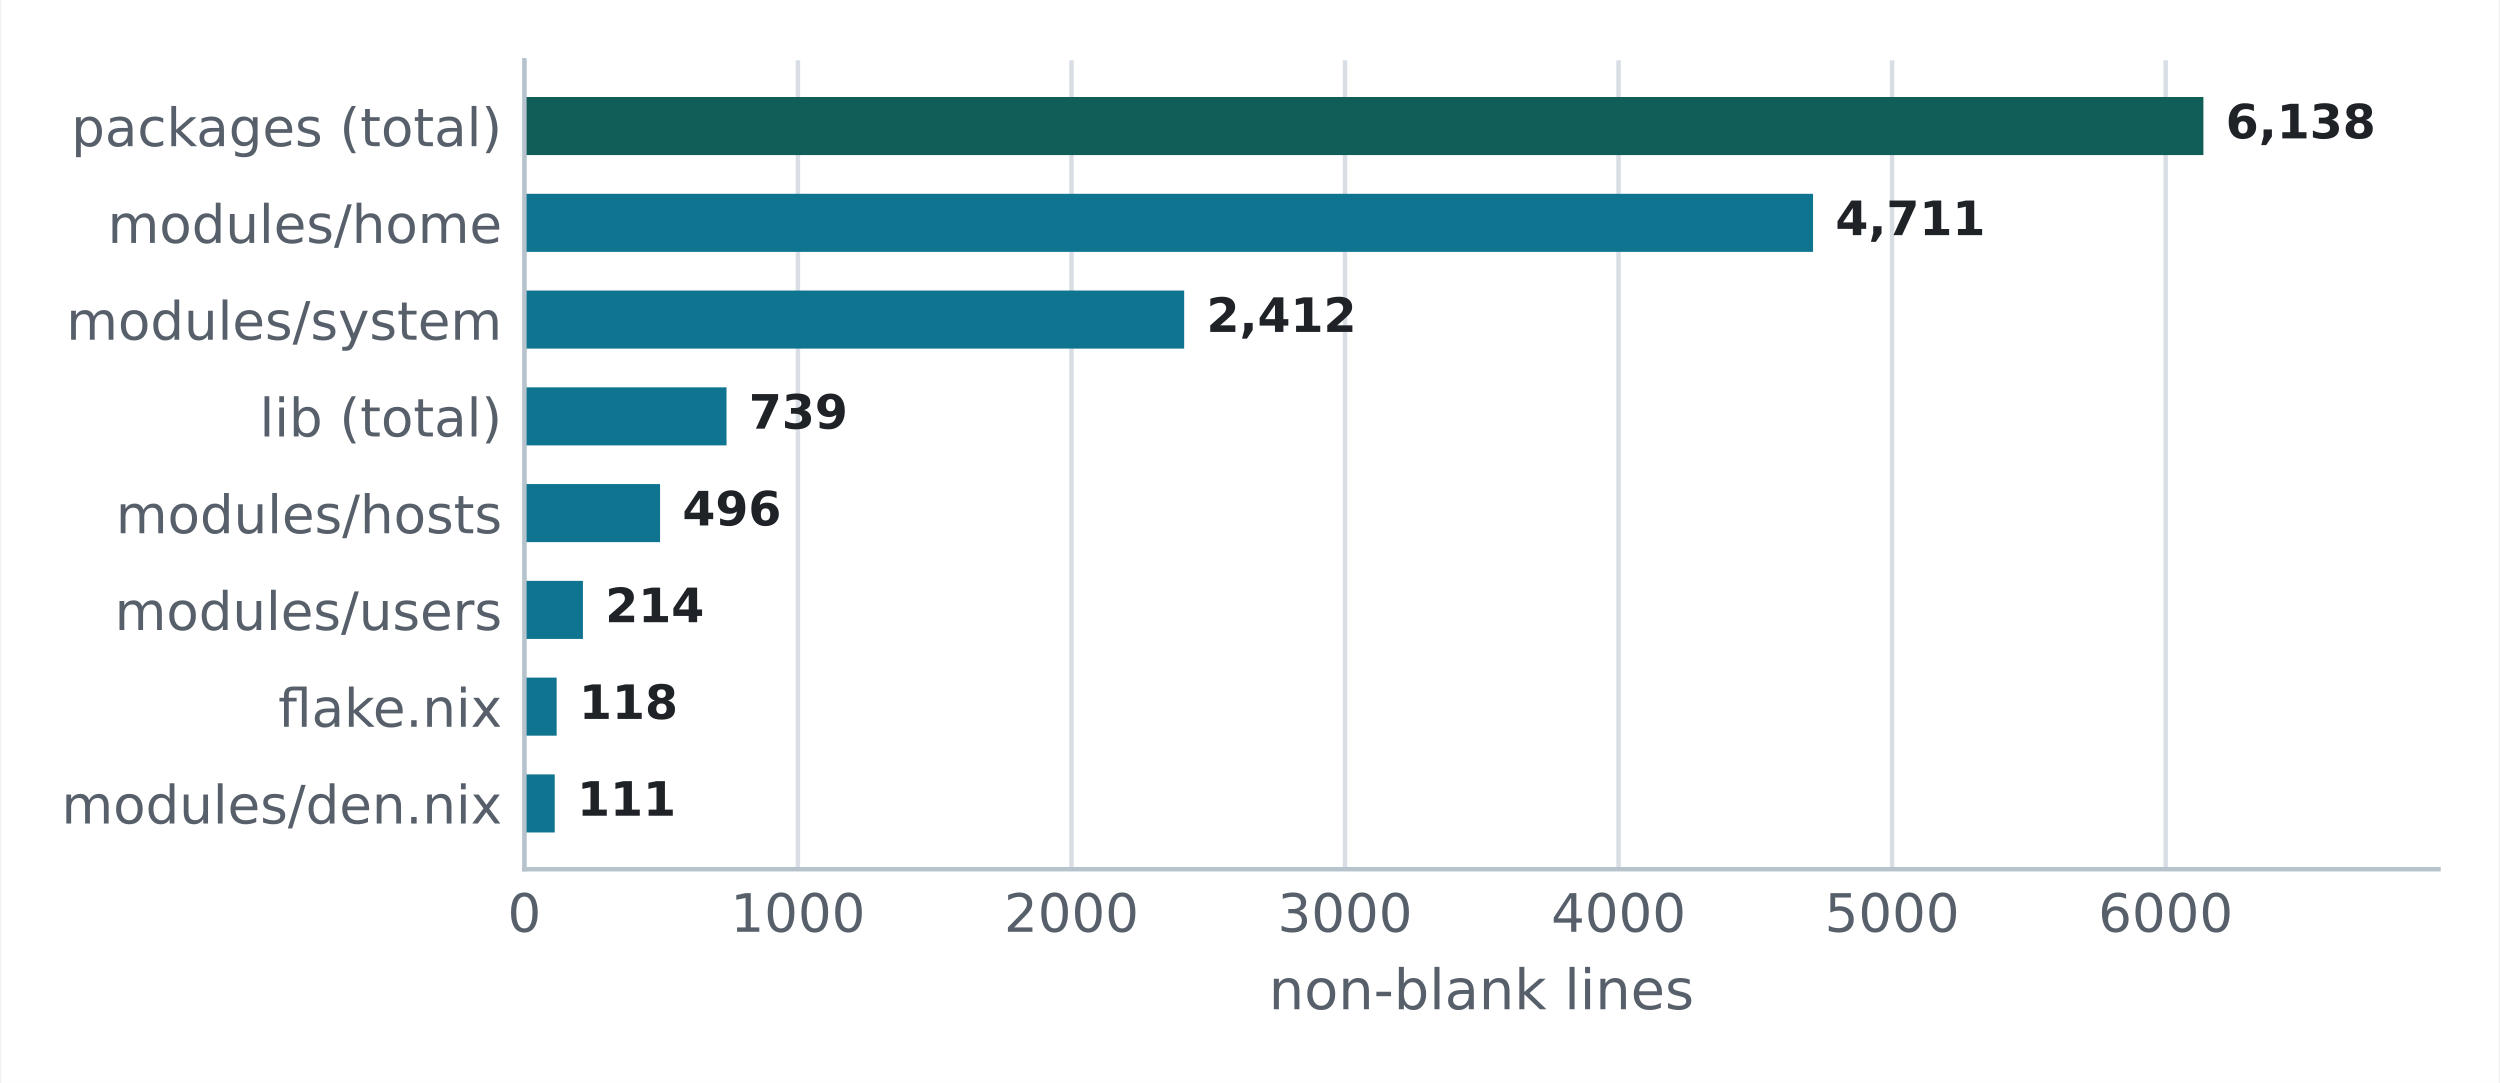
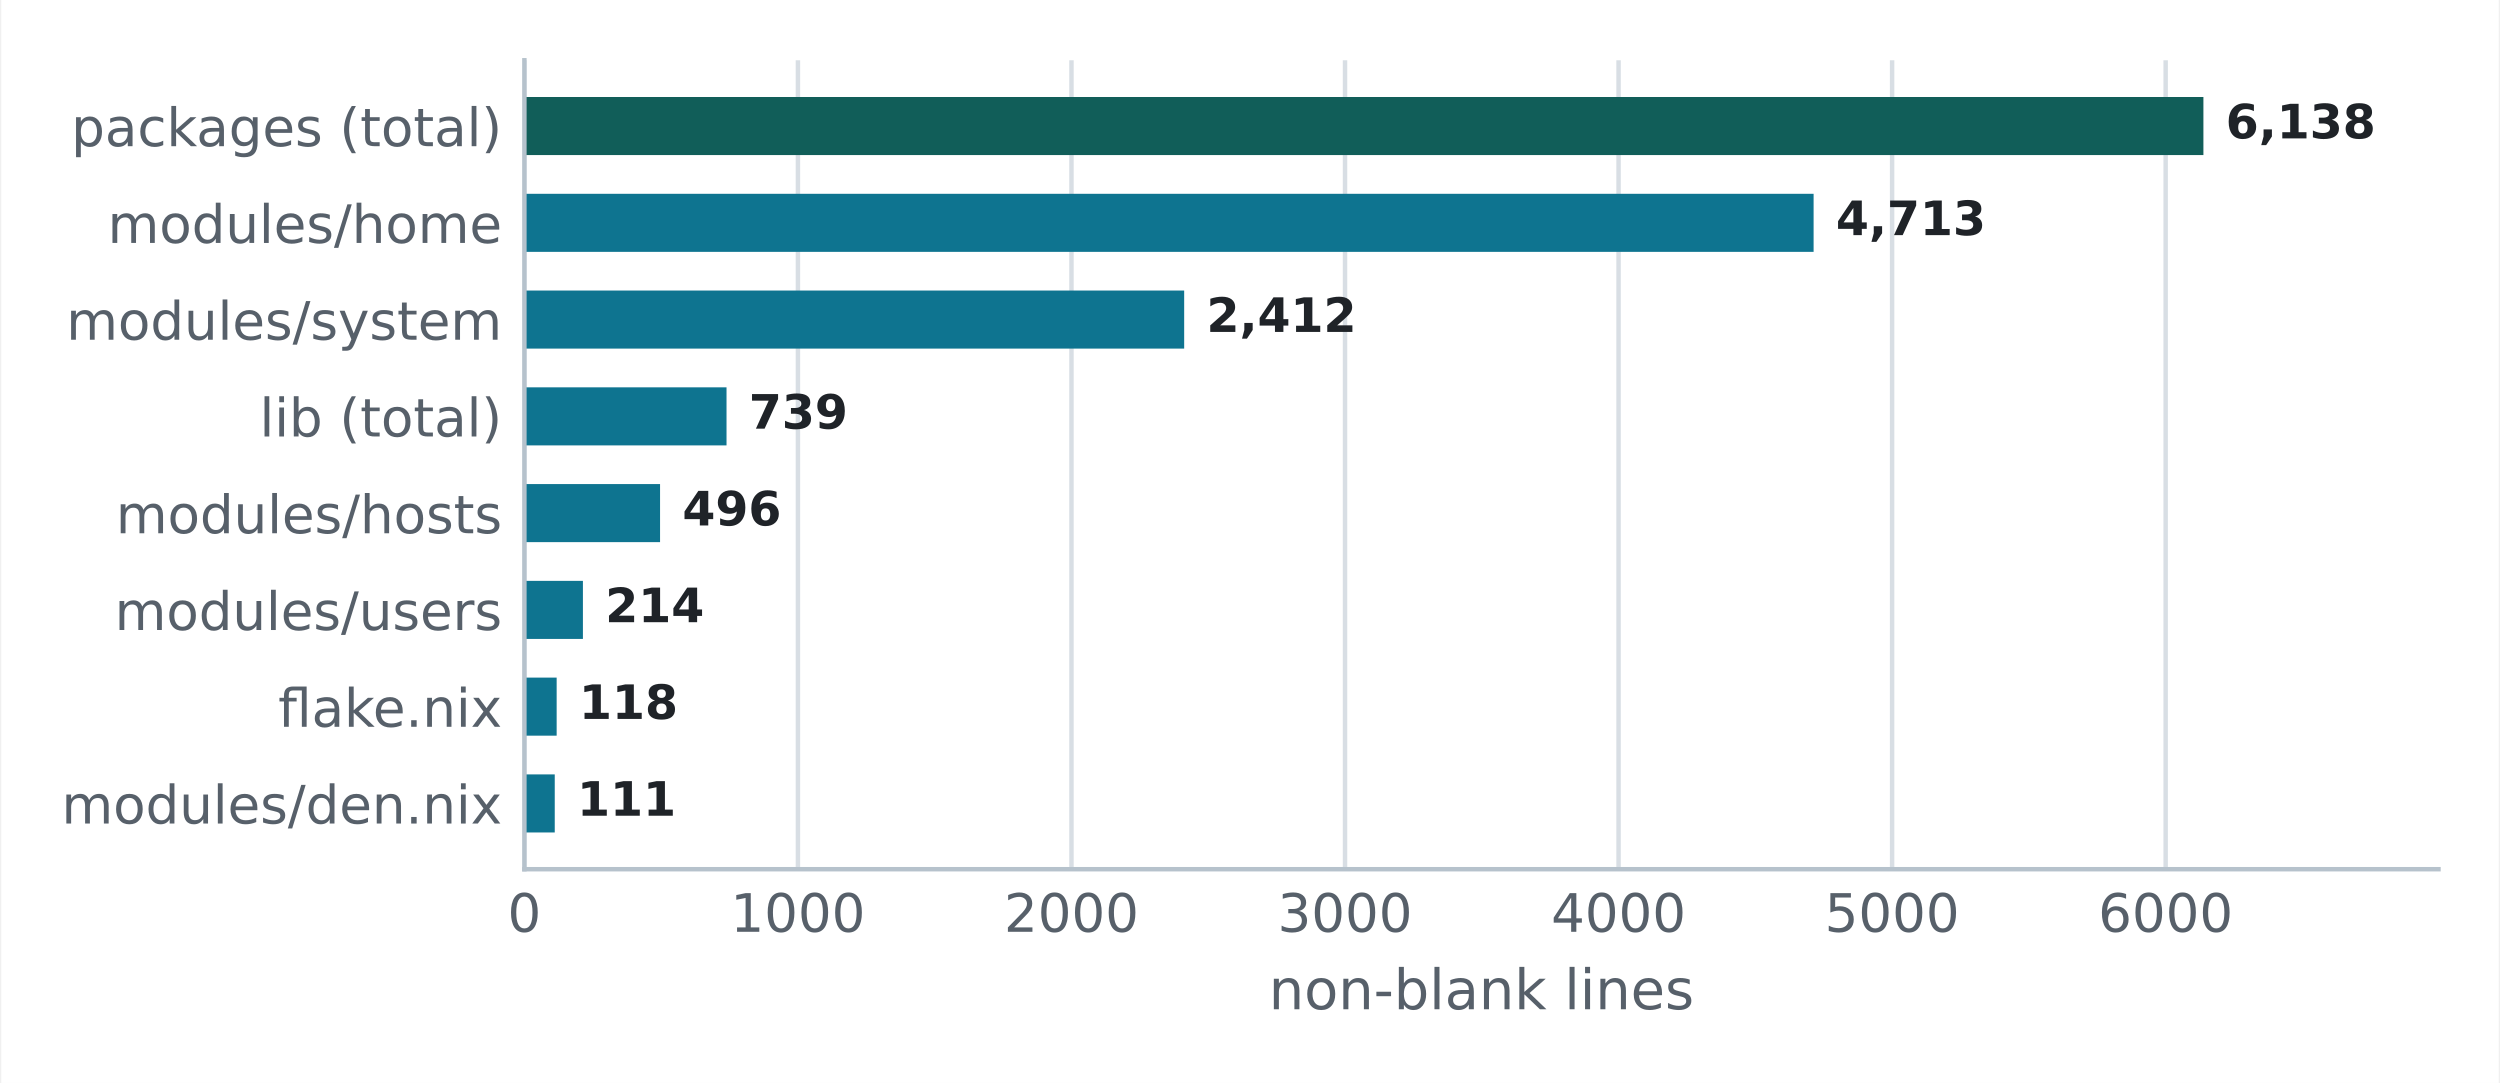
<svg xmlns="http://www.w3.org/2000/svg" xmlns:xlink="http://www.w3.org/1999/xlink" width="995" height="431" viewBox="0 0 447.591 194.078" version="1.1">
  <defs>
    <style type="text/css">*{stroke-linejoin: round; stroke-linecap: butt}</style>
  </defs>
  <g id="figure_1">
    <g id="patch_1">
      <path d="M 0 194.078  L 447.591 194.078  L 447.591 0  L 0 0  z " style="fill: #ffffff" />
    </g>
    <g id="axes_1">
      <g id="patch_2">
        <path d="M 93.751 155.778  L 436.791 155.778  L 436.791 10.8  L 93.751 10.8  z " style="fill: #ffffff" />
      </g>
      <g id="matplotlib.axis_1">
        <g id="xtick_1">
          <g id="line2d_1">
            <path d="M 93.751 155.778  L 93.751 10.8  " clip-path="url(#p4f550c6e6d)" style="fill: none; stroke: #d8dee4; stroke-width: 0.8; stroke-linecap: square" />
          </g>
          <g id="line2d_2" />
          <g id="text_1">
            <g style="fill: #57606a" transform="translate(90.72875 166.9954) scale(0.095 -0.095)">
              <defs>
                <path id="DejaVuSans-13" d="M 2034 4250  Q 1547 4250 1301 3770  Q 1056 3291 1056 2328  Q 1056 1369 1301 889  Q 1547 409 2034 409  Q 2525 409 2770 889  Q 3016 1369 3016 2328  Q 3016 3291 2770 3770  Q 2525 4250 2034 4250  z M 2034 4750  Q 2819 4750 3233 4129  Q 3647 3509 3647 2328  Q 3647 1150 3233 529  Q 2819 -91 2034 -91  Q 1250 -91 836 529  Q 422 1150 422 2328  Q 422 3509 836 4129  Q 1250 4750 2034 4750  z " transform="scale(0.015625)" />
              </defs>
              <use xlink:href="#DejaVuSans-13" />
            </g>
          </g>
        </g>
        <g id="xtick_2">
          <g id="line2d_3">
            <path d="M 142.775 155.778  L 142.775 10.8  " clip-path="url(#p4f550c6e6d)" style="fill: none; stroke: #d8dee4; stroke-width: 0.8; stroke-linecap: square" />
          </g>
          <g id="line2d_4" />
          <g id="text_2">
            <g style="fill: #57606a" transform="translate(130.6867 166.9954) scale(0.095 -0.095)">
              <defs>
                <path id="DejaVuSans-14" d="M 794 531  L 1825 531  L 1825 4091  L 703 3866  L 703 4441  L 1819 4666  L 2450 4666  L 2450 531  L 3481 531  L 3481 0  L 794 0  L 794 531  z " transform="scale(0.015625)" />
              </defs>
              <use xlink:href="#DejaVuSans-14" />
              <use xlink:href="#DejaVuSans-13" transform="translate(63.625 0)" />
              <use xlink:href="#DejaVuSans-13" transform="translate(127.25 0)" />
              <use xlink:href="#DejaVuSans-13" transform="translate(190.875 0)" />
            </g>
          </g>
        </g>
        <g id="xtick_3">
          <g id="line2d_5">
            <path d="M 191.8 155.778  L 191.8 10.8  " clip-path="url(#p4f550c6e6d)" style="fill: none; stroke: #d8dee4; stroke-width: 0.8; stroke-linecap: square" />
          </g>
          <g id="line2d_6" />
          <g id="text_3">
            <g style="fill: #57606a" transform="translate(179.7112 166.9954) scale(0.095 -0.095)">
              <defs>
                <path id="DejaVuSans-15" d="M 1228 531  L 3431 531  L 3431 0  L 469 0  L 469 531  Q 828 903 1448 1529  Q 2069 2156 2228 2338  Q 2531 2678 2651 2914  Q 2772 3150 2772 3378  Q 2772 3750 2511 3984  Q 2250 4219 1831 4219  Q 1534 4219 1204 4116  Q 875 4013 500 3803  L 500 4441  Q 881 4594 1212 4672  Q 1544 4750 1819 4750  Q 2544 4750 2975 4387  Q 3406 4025 3406 3419  Q 3406 3131 3298 2873  Q 3191 2616 2906 2266  Q 2828 2175 2409 1742  Q 1991 1309 1228 531  z " transform="scale(0.015625)" />
              </defs>
              <use xlink:href="#DejaVuSans-15" />
              <use xlink:href="#DejaVuSans-13" transform="translate(63.625 0)" />
              <use xlink:href="#DejaVuSans-13" transform="translate(127.25 0)" />
              <use xlink:href="#DejaVuSans-13" transform="translate(190.875 0)" />
            </g>
          </g>
        </g>
        <g id="xtick_4">
          <g id="line2d_7">
            <path d="M 240.824 155.778  L 240.824 10.8  " clip-path="url(#p4f550c6e6d)" style="fill: none; stroke: #d8dee4; stroke-width: 0.8; stroke-linecap: square" />
          </g>
          <g id="line2d_8" />
          <g id="text_4">
            <g style="fill: #57606a" transform="translate(228.7356 166.9954) scale(0.095 -0.095)">
              <defs>
                <path id="DejaVuSans-16" d="M 2597 2516  Q 3050 2419 3304 2112  Q 3559 1806 3559 1356  Q 3559 666 3084 287  Q 2609 -91 1734 -91  Q 1441 -91 1130 -33  Q 819 25 488 141  L 488 750  Q 750 597 1062 519  Q 1375 441 1716 441  Q 2309 441 2620 675  Q 2931 909 2931 1356  Q 2931 1769 2642 2001  Q 2353 2234 1838 2234  L 1294 2234  L 1294 2753  L 1863 2753  Q 2328 2753 2575 2939  Q 2822 3125 2822 3475  Q 2822 3834 2567 4026  Q 2313 4219 1838 4219  Q 1578 4219 1281 4162  Q 984 4106 628 3988  L 628 4550  Q 988 4650 1302 4700  Q 1616 4750 1894 4750  Q 2613 4750 3031 4423  Q 3450 4097 3450 3541  Q 3450 3153 3228 2886  Q 3006 2619 2597 2516  z " transform="scale(0.015625)" />
              </defs>
              <use xlink:href="#DejaVuSans-16" />
              <use xlink:href="#DejaVuSans-13" transform="translate(63.625 0)" />
              <use xlink:href="#DejaVuSans-13" transform="translate(127.25 0)" />
              <use xlink:href="#DejaVuSans-13" transform="translate(190.875 0)" />
            </g>
          </g>
        </g>
        <g id="xtick_5">
          <g id="line2d_9">
            <path d="M 289.849 155.778  L 289.849 10.8  " clip-path="url(#p4f550c6e6d)" style="fill: none; stroke: #d8dee4; stroke-width: 0.8; stroke-linecap: square" />
          </g>
          <g id="line2d_10" />
          <g id="text_5">
            <g style="fill: #57606a" transform="translate(277.7601 166.9954) scale(0.095 -0.095)">
              <defs>
                <path id="DejaVuSans-17" d="M 2419 4116  L 825 1625  L 2419 1625  L 2419 4116  z M 2253 4666  L 3047 4666  L 3047 1625  L 3713 1625  L 3713 1100  L 3047 1100  L 3047 0  L 2419 0  L 2419 1100  L 313 1100  L 313 1709  L 2253 4666  z " transform="scale(0.015625)" />
              </defs>
              <use xlink:href="#DejaVuSans-17" />
              <use xlink:href="#DejaVuSans-13" transform="translate(63.625 0)" />
              <use xlink:href="#DejaVuSans-13" transform="translate(127.25 0)" />
              <use xlink:href="#DejaVuSans-13" transform="translate(190.875 0)" />
            </g>
          </g>
        </g>
        <g id="xtick_6">
          <g id="line2d_11">
            <path d="M 338.873 155.778  L 338.873 10.8  " clip-path="url(#p4f550c6e6d)" style="fill: none; stroke: #d8dee4; stroke-width: 0.8; stroke-linecap: square" />
          </g>
          <g id="line2d_12" />
          <g id="text_6">
            <g style="fill: #57606a" transform="translate(326.7846 166.9954) scale(0.095 -0.095)">
              <defs>
                <path id="DejaVuSans-18" d="M 691 4666  L 3169 4666  L 3169 4134  L 1269 4134  L 1269 2991  Q 1406 3038 1543 3061  Q 1681 3084 1819 3084  Q 2600 3084 3056 2656  Q 3513 2228 3513 1497  Q 3513 744 3044 326  Q 2575 -91 1722 -91  Q 1428 -91 1123 -41  Q 819 9 494 109  L 494 744  Q 775 591 1075 516  Q 1375 441 1709 441  Q 2250 441 2565 725  Q 2881 1009 2881 1497  Q 2881 1984 2565 2268  Q 2250 2553 1709 2553  Q 1456 2553 1204 2497  Q 953 2441 691 2322  L 691 4666  z " transform="scale(0.015625)" />
              </defs>
              <use xlink:href="#DejaVuSans-18" />
              <use xlink:href="#DejaVuSans-13" transform="translate(63.625 0)" />
              <use xlink:href="#DejaVuSans-13" transform="translate(127.25 0)" />
              <use xlink:href="#DejaVuSans-13" transform="translate(190.875 0)" />
            </g>
          </g>
        </g>
        <g id="xtick_7">
          <g id="line2d_13">
            <path d="M 387.898 155.778  L 387.898 10.8  " clip-path="url(#p4f550c6e6d)" style="fill: none; stroke: #d8dee4; stroke-width: 0.8; stroke-linecap: square" />
          </g>
          <g id="line2d_14" />
          <g id="text_7">
            <g style="fill: #57606a" transform="translate(375.8091 166.9954) scale(0.095 -0.095)">
              <defs>
                <path id="DejaVuSans-19" d="M 2113 2584  Q 1688 2584 1439 2293  Q 1191 2003 1191 1497  Q 1191 994 1439 701  Q 1688 409 2113 409  Q 2538 409 2786 701  Q 3034 994 3034 1497  Q 3034 2003 2786 2293  Q 2538 2584 2113 2584  z M 3366 4563  L 3366 3988  Q 3128 4100 2886 4159  Q 2644 4219 2406 4219  Q 1781 4219 1451 3797  Q 1122 3375 1075 2522  Q 1259 2794 1537 2939  Q 1816 3084 2150 3084  Q 2853 3084 3261 2657  Q 3669 2231 3669 1497  Q 3669 778 3244 343  Q 2819 -91 2113 -91  Q 1303 -91 875 529  Q 447 1150 447 2328  Q 447 3434 972 4092  Q 1497 4750 2381 4750  Q 2619 4750 2861 4703  Q 3103 4656 3366 4563  z " transform="scale(0.015625)" />
              </defs>
              <use xlink:href="#DejaVuSans-19" />
              <use xlink:href="#DejaVuSans-13" transform="translate(63.625 0)" />
              <use xlink:href="#DejaVuSans-13" transform="translate(127.25 0)" />
              <use xlink:href="#DejaVuSans-13" transform="translate(190.875 0)" />
            </g>
          </g>
        </g>
        <g id="text_8">
          <g style="fill: #57606a" transform="translate(227.1616 180.8761) scale(0.1 -0.1)">
            <defs>
              <path id="DejaVuSans-51" d="M 3513 2113  L 3513 0  L 2938 0  L 2938 2094  Q 2938 2591 2744 2837  Q 2550 3084 2163 3084  Q 1697 3084 1428 2787  Q 1159 2491 1159 1978  L 1159 0  L 581 0  L 581 3500  L 1159 3500  L 1159 2956  Q 1366 3272 1645 3428  Q 1925 3584 2291 3584  Q 2894 3584 3203 3211  Q 3513 2838 3513 2113  z " transform="scale(0.015625)" />
              <path id="DejaVuSans-52" d="M 1959 3097  Q 1497 3097 1228 2736  Q 959 2375 959 1747  Q 959 1119 1226 758  Q 1494 397 1959 397  Q 2419 397 2687 759  Q 2956 1122 2956 1747  Q 2956 2369 2687 2733  Q 2419 3097 1959 3097  z M 1959 3584  Q 2709 3584 3137 3096  Q 3566 2609 3566 1747  Q 3566 888 3137 398  Q 2709 -91 1959 -91  Q 1206 -91 779 398  Q 353 888 353 1747  Q 353 2609 779 3096  Q 1206 3584 1959 3584  z " transform="scale(0.015625)" />
              <path id="DejaVuSans-10" d="M 313 2009  L 1997 2009  L 1997 1497  L 313 1497  L 313 2009  z " transform="scale(0.015625)" />
              <path id="DejaVuSans-45" d="M 3116 1747  Q 3116 2381 2855 2742  Q 2594 3103 2138 3103  Q 1681 3103 1420 2742  Q 1159 2381 1159 1747  Q 1159 1113 1420 752  Q 1681 391 2138 391  Q 2594 391 2855 752  Q 3116 1113 3116 1747  z M 1159 2969  Q 1341 3281 1617 3432  Q 1894 3584 2278 3584  Q 2916 3584 3314 3078  Q 3713 2572 3713 1747  Q 3713 922 3314 415  Q 2916 -91 2278 -91  Q 1894 -91 1617 61  Q 1341 213 1159 525  L 1159 0  L 581 0  L 581 4863  L 1159 4863  L 1159 2969  z " transform="scale(0.015625)" />
              <path id="DejaVuSans-4f" d="M 603 4863  L 1178 4863  L 1178 0  L 603 0  L 603 4863  z " transform="scale(0.015625)" />
              <path id="DejaVuSans-44" d="M 2194 1759  Q 1497 1759 1228 1600  Q 959 1441 959 1056  Q 959 750 1161 570  Q 1363 391 1709 391  Q 2188 391 2477 730  Q 2766 1069 2766 1631  L 2766 1759  L 2194 1759  z M 3341 1997  L 3341 0  L 2766 0  L 2766 531  Q 2569 213 2275 61  Q 1981 -91 1556 -91  Q 1019 -91 701 211  Q 384 513 384 1019  Q 384 1609 779 1909  Q 1175 2209 1959 2209  L 2766 2209  L 2766 2266  Q 2766 2663 2505 2880  Q 2244 3097 1772 3097  Q 1472 3097 1187 3025  Q 903 2953 641 2809  L 641 3341  Q 956 3463 1253 3523  Q 1550 3584 1831 3584  Q 2591 3584 2966 3190  Q 3341 2797 3341 1997  z " transform="scale(0.015625)" />
              <path id="DejaVuSans-4e" d="M 581 4863  L 1159 4863  L 1159 1991  L 2875 3500  L 3609 3500  L 1753 1863  L 3688 0  L 2938 0  L 1159 1709  L 1159 0  L 581 0  L 581 4863  z " transform="scale(0.015625)" />
              <path id="DejaVuSans-3" transform="scale(0.015625)" />
              <path id="DejaVuSans-4c" d="M 603 3500  L 1178 3500  L 1178 0  L 603 0  L 603 3500  z M 603 4863  L 1178 4863  L 1178 4134  L 603 4134  L 603 4863  z " transform="scale(0.015625)" />
              <path id="DejaVuSans-48" d="M 3597 1894  L 3597 1613  L 953 1613  Q 991 1019 1311 708  Q 1631 397 2203 397  Q 2534 397 2845 478  Q 3156 559 3463 722  L 3463 178  Q 3153 47 2828 -22  Q 2503 -91 2169 -91  Q 1331 -91 842 396  Q 353 884 353 1716  Q 353 2575 817 3079  Q 1281 3584 2069 3584  Q 2775 3584 3186 3129  Q 3597 2675 3597 1894  z M 3022 2063  Q 3016 2534 2758 2815  Q 2500 3097 2075 3097  Q 1594 3097 1305 2825  Q 1016 2553 972 2059  L 3022 2063  z " transform="scale(0.015625)" />
              <path id="DejaVuSans-56" d="M 2834 3397  L 2834 2853  Q 2591 2978 2328 3040  Q 2066 3103 1784 3103  Q 1356 3103 1142 2972  Q 928 2841 928 2578  Q 928 2378 1081 2264  Q 1234 2150 1697 2047  L 1894 2003  Q 2506 1872 2764 1633  Q 3022 1394 3022 966  Q 3022 478 2636 193  Q 2250 -91 1575 -91  Q 1294 -91 989 -36  Q 684 19 347 128  L 347 722  Q 666 556 975 473  Q 1284 391 1588 391  Q 1994 391 2212 530  Q 2431 669 2431 922  Q 2431 1156 2273 1281  Q 2116 1406 1581 1522  L 1381 1569  Q 847 1681 609 1914  Q 372 2147 372 2553  Q 372 3047 722 3315  Q 1072 3584 1716 3584  Q 2034 3584 2315 3537  Q 2597 3491 2834 3397  z " transform="scale(0.015625)" />
            </defs>
            <use xlink:href="#DejaVuSans-51" />
            <use xlink:href="#DejaVuSans-52" transform="translate(63.375 0)" />
            <use xlink:href="#DejaVuSans-51" transform="translate(124.5625 0)" />
            <use xlink:href="#DejaVuSans-10" transform="translate(187.9375 0)" />
            <use xlink:href="#DejaVuSans-45" transform="translate(224.0156 0)" />
            <use xlink:href="#DejaVuSans-4f" transform="translate(287.5 0)" />
            <use xlink:href="#DejaVuSans-44" transform="translate(315.2812 0)" />
            <use xlink:href="#DejaVuSans-51" transform="translate(376.5625 0)" />
            <use xlink:href="#DejaVuSans-4e" transform="translate(439.9375 0)" />
            <use xlink:href="#DejaVuSans-3" transform="translate(497.8438 0)" />
            <use xlink:href="#DejaVuSans-4f" transform="translate(529.625 0)" />
            <use xlink:href="#DejaVuSans-4c" transform="translate(557.4062 0)" />
            <use xlink:href="#DejaVuSans-51" transform="translate(585.1875 0)" />
            <use xlink:href="#DejaVuSans-48" transform="translate(648.5625 0)" />
            <use xlink:href="#DejaVuSans-56" transform="translate(710.0938 0)" />
          </g>
        </g>
      </g>
      <g id="matplotlib.axis_2">
        <g id="ytick_1">
          <g id="line2d_15" />
          <g id="text_9">
            <g style="fill: #57606a" transform="translate(10.8 147.5945) scale(0.095 -0.095)">
              <defs>
                <path id="DejaVuSans-50" d="M 3328 2828  Q 3544 3216 3844 3400  Q 4144 3584 4550 3584  Q 5097 3584 5394 3201  Q 5691 2819 5691 2113  L 5691 0  L 5113 0  L 5113 2094  Q 5113 2597 4934 2840  Q 4756 3084 4391 3084  Q 3944 3084 3684 2787  Q 3425 2491 3425 1978  L 3425 0  L 2847 0  L 2847 2094  Q 2847 2600 2669 2842  Q 2491 3084 2119 3084  Q 1678 3084 1418 2786  Q 1159 2488 1159 1978  L 1159 0  L 581 0  L 581 3500  L 1159 3500  L 1159 2956  Q 1356 3278 1631 3431  Q 1906 3584 2284 3584  Q 2666 3584 2933 3390  Q 3200 3197 3328 2828  z " transform="scale(0.015625)" />
                <path id="DejaVuSans-47" d="M 2906 2969  L 2906 4863  L 3481 4863  L 3481 0  L 2906 0  L 2906 525  Q 2725 213 2448 61  Q 2172 -91 1784 -91  Q 1150 -91 751 415  Q 353 922 353 1747  Q 353 2572 751 3078  Q 1150 3584 1784 3584  Q 2172 3584 2448 3432  Q 2725 3281 2906 2969  z M 947 1747  Q 947 1113 1208 752  Q 1469 391 1925 391  Q 2381 391 2643 752  Q 2906 1113 2906 1747  Q 2906 2381 2643 2742  Q 2381 3103 1925 3103  Q 1469 3103 1208 2742  Q 947 2381 947 1747  z " transform="scale(0.015625)" />
                <path id="DejaVuSans-58" d="M 544 1381  L 544 3500  L 1119 3500  L 1119 1403  Q 1119 906 1312 657  Q 1506 409 1894 409  Q 2359 409 2629 706  Q 2900 1003 2900 1516  L 2900 3500  L 3475 3500  L 3475 0  L 2900 0  L 2900 538  Q 2691 219 2414 64  Q 2138 -91 1772 -91  Q 1169 -91 856 284  Q 544 659 544 1381  z M 1991 3584  L 1991 3584  z " transform="scale(0.015625)" />
                <path id="DejaVuSans-12" d="M 1625 4666  L 2156 4666  L 531 -594  L 0 -594  L 1625 4666  z " transform="scale(0.015625)" />
                <path id="DejaVuSans-11" d="M 684 794  L 1344 794  L 1344 0  L 684 0  L 684 794  z " transform="scale(0.015625)" />
                <path id="DejaVuSans-5b" d="M 3513 3500  L 2247 1797  L 3578 0  L 2900 0  L 1881 1375  L 863 0  L 184 0  L 1544 1831  L 300 3500  L 978 3500  L 1906 2253  L 2834 3500  L 3513 3500  z " transform="scale(0.015625)" />
              </defs>
              <use xlink:href="#DejaVuSans-50" />
              <use xlink:href="#DejaVuSans-52" transform="translate(97.40625 0)" />
              <use xlink:href="#DejaVuSans-47" transform="translate(158.5938 0)" />
              <use xlink:href="#DejaVuSans-58" transform="translate(222.0781 0)" />
              <use xlink:href="#DejaVuSans-4f" transform="translate(285.4531 0)" />
              <use xlink:href="#DejaVuSans-48" transform="translate(313.2344 0)" />
              <use xlink:href="#DejaVuSans-56" transform="translate(374.7656 0)" />
              <use xlink:href="#DejaVuSans-12" transform="translate(426.8594 0)" />
              <use xlink:href="#DejaVuSans-47" transform="translate(460.5469 0)" />
              <use xlink:href="#DejaVuSans-48" transform="translate(524.0312 0)" />
              <use xlink:href="#DejaVuSans-51" transform="translate(585.5625 0)" />
              <use xlink:href="#DejaVuSans-11" transform="translate(648.9375 0)" />
              <use xlink:href="#DejaVuSans-51" transform="translate(680.7188 0)" />
              <use xlink:href="#DejaVuSans-4c" transform="translate(744.0938 0)" />
              <use xlink:href="#DejaVuSans-5b" transform="translate(771.875 0)" />
            </g>
          </g>
        </g>
        <g id="ytick_2">
          <g id="line2d_16" />
          <g id="text_10">
            <g style="fill: #57606a" transform="translate(49.6357 130.2526) scale(0.095 -0.095)">
              <defs>
                <path id="DejaVuSans-13b0" d="M 1831 4863  L 3431 4863  L 3431 0  L 2853 0  L 2853 4384  L 1825 4384  Q 1516 4384 1395 4259  Q 1275 4134 1275 3809  L 1275 3500  L 2222 3500  L 2222 3053  L 1275 3053  L 1275 0  L 697 0  L 697 3053  L 147 3053  L 147 3500  L 697 3500  L 697 3744  Q 697 4328 969 4595  Q 1241 4863 1831 4863  z " transform="scale(0.015625)" />
              </defs>
              <use xlink:href="#DejaVuSans-13b0" />
              <use xlink:href="#DejaVuSans-44" transform="translate(62.98438 0)" />
              <use xlink:href="#DejaVuSans-4e" transform="translate(124.2656 0)" />
              <use xlink:href="#DejaVuSans-48" transform="translate(178.6094 0)" />
              <use xlink:href="#DejaVuSans-11" transform="translate(240.1406 0)" />
              <use xlink:href="#DejaVuSans-51" transform="translate(271.9219 0)" />
              <use xlink:href="#DejaVuSans-4c" transform="translate(335.2969 0)" />
              <use xlink:href="#DejaVuSans-5b" transform="translate(363.0781 0)" />
            </g>
          </g>
        </g>
        <g id="ytick_3">
          <g id="line2d_17" />
          <g id="text_11">
            <g style="fill: #57606a" transform="translate(20.32969 112.9108) scale(0.095 -0.095)">
              <defs>
                <path id="DejaVuSans-55" d="M 2631 2963  Q 2534 3019 2420 3045  Q 2306 3072 2169 3072  Q 1681 3072 1420 2755  Q 1159 2438 1159 1844  L 1159 0  L 581 0  L 581 3500  L 1159 3500  L 1159 2956  Q 1341 3275 1631 3429  Q 1922 3584 2338 3584  Q 2397 3584 2469 3576  Q 2541 3569 2628 3553  L 2631 2963  z " transform="scale(0.015625)" />
              </defs>
              <use xlink:href="#DejaVuSans-50" />
              <use xlink:href="#DejaVuSans-52" transform="translate(97.40625 0)" />
              <use xlink:href="#DejaVuSans-47" transform="translate(158.5938 0)" />
              <use xlink:href="#DejaVuSans-58" transform="translate(222.0781 0)" />
              <use xlink:href="#DejaVuSans-4f" transform="translate(285.4531 0)" />
              <use xlink:href="#DejaVuSans-48" transform="translate(313.2344 0)" />
              <use xlink:href="#DejaVuSans-56" transform="translate(374.7656 0)" />
              <use xlink:href="#DejaVuSans-12" transform="translate(426.8594 0)" />
              <use xlink:href="#DejaVuSans-58" transform="translate(460.5469 0)" />
              <use xlink:href="#DejaVuSans-56" transform="translate(523.9219 0)" />
              <use xlink:href="#DejaVuSans-48" transform="translate(576.0156 0)" />
              <use xlink:href="#DejaVuSans-55" transform="translate(637.5469 0)" />
              <use xlink:href="#DejaVuSans-56" transform="translate(678.6562 0)" />
            </g>
          </g>
        </g>
        <g id="ytick_4">
          <g id="line2d_18" />
          <g id="text_12">
            <g style="fill: #57606a" transform="translate(20.54344 95.569) scale(0.095 -0.095)">
              <defs>
                <path id="DejaVuSans-4b" d="M 3513 2113  L 3513 0  L 2938 0  L 2938 2094  Q 2938 2591 2744 2837  Q 2550 3084 2163 3084  Q 1697 3084 1428 2787  Q 1159 2491 1159 1978  L 1159 0  L 581 0  L 581 4863  L 1159 4863  L 1159 2956  Q 1366 3272 1645 3428  Q 1925 3584 2291 3584  Q 2894 3584 3203 3211  Q 3513 2838 3513 2113  z " transform="scale(0.015625)" />
                <path id="DejaVuSans-57" d="M 1172 4494  L 1172 3500  L 2356 3500  L 2356 3053  L 1172 3053  L 1172 1153  Q 1172 725 1289 603  Q 1406 481 1766 481  L 2356 481  L 2356 0  L 1766 0  Q 1100 0 847 248  Q 594 497 594 1153  L 594 3053  L 172 3053  L 172 3500  L 594 3500  L 594 4494  L 1172 4494  z " transform="scale(0.015625)" />
              </defs>
              <use xlink:href="#DejaVuSans-50" />
              <use xlink:href="#DejaVuSans-52" transform="translate(97.40625 0)" />
              <use xlink:href="#DejaVuSans-47" transform="translate(158.5938 0)" />
              <use xlink:href="#DejaVuSans-58" transform="translate(222.0781 0)" />
              <use xlink:href="#DejaVuSans-4f" transform="translate(285.4531 0)" />
              <use xlink:href="#DejaVuSans-48" transform="translate(313.2344 0)" />
              <use xlink:href="#DejaVuSans-56" transform="translate(374.7656 0)" />
              <use xlink:href="#DejaVuSans-12" transform="translate(426.8594 0)" />
              <use xlink:href="#DejaVuSans-4b" transform="translate(460.5469 0)" />
              <use xlink:href="#DejaVuSans-52" transform="translate(523.9219 0)" />
              <use xlink:href="#DejaVuSans-56" transform="translate(585.1094 0)" />
              <use xlink:href="#DejaVuSans-57" transform="translate(637.2031 0)" />
              <use xlink:href="#DejaVuSans-56" transform="translate(676.4062 0)" />
            </g>
          </g>
        </g>
        <g id="ytick_5">
          <g id="line2d_19" />
          <g id="text_13">
            <g style="fill: #57606a" transform="translate(46.28695 78.22717) scale(0.095 -0.095)">
              <defs>
                <path id="DejaVuSans-b" d="M 1984 4856  Q 1566 4138 1362 3434  Q 1159 2731 1159 2009  Q 1159 1288 1364 580  Q 1569 -128 1984 -844  L 1484 -844  Q 1016 -109 783 600  Q 550 1309 550 2009  Q 550 2706 781 3412  Q 1013 4119 1484 4856  L 1984 4856  z " transform="scale(0.015625)" />
                <path id="DejaVuSans-c" d="M 513 4856  L 1013 4856  Q 1481 4119 1714 3412  Q 1947 2706 1947 2009  Q 1947 1309 1714 600  Q 1481 -109 1013 -844  L 513 -844  Q 928 -128 1133 580  Q 1338 1288 1338 2009  Q 1338 2731 1133 3434  Q 928 4138 513 4856  z " transform="scale(0.015625)" />
              </defs>
              <use xlink:href="#DejaVuSans-4f" />
              <use xlink:href="#DejaVuSans-4c" transform="translate(27.78125 0)" />
              <use xlink:href="#DejaVuSans-45" transform="translate(55.5625 0)" />
              <use xlink:href="#DejaVuSans-3" transform="translate(119.0469 0)" />
              <use xlink:href="#DejaVuSans-b" transform="translate(150.8281 0)" />
              <use xlink:href="#DejaVuSans-57" transform="translate(189.8438 0)" />
              <use xlink:href="#DejaVuSans-52" transform="translate(229.0469 0)" />
              <use xlink:href="#DejaVuSans-57" transform="translate(290.2344 0)" />
              <use xlink:href="#DejaVuSans-44" transform="translate(329.4375 0)" />
              <use xlink:href="#DejaVuSans-4f" transform="translate(390.7188 0)" />
              <use xlink:href="#DejaVuSans-c" transform="translate(418.5 0)" />
            </g>
          </g>
        </g>
        <g id="ytick_6">
          <g id="line2d_20" />
          <g id="text_14">
            <g style="fill: #57606a" transform="translate(11.655 60.88535) scale(0.095 -0.095)">
              <defs>
                <path id="DejaVuSans-5c" d="M 2059 -325  Q 1816 -950 1584 -1140  Q 1353 -1331 966 -1331  L 506 -1331  L 506 -850  L 844 -850  Q 1081 -850 1212 -737  Q 1344 -625 1503 -206  L 1606 56  L 191 3500  L 800 3500  L 1894 763  L 2988 3500  L 3597 3500  L 2059 -325  z " transform="scale(0.015625)" />
              </defs>
              <use xlink:href="#DejaVuSans-50" />
              <use xlink:href="#DejaVuSans-52" transform="translate(97.40625 0)" />
              <use xlink:href="#DejaVuSans-47" transform="translate(158.5938 0)" />
              <use xlink:href="#DejaVuSans-58" transform="translate(222.0781 0)" />
              <use xlink:href="#DejaVuSans-4f" transform="translate(285.4531 0)" />
              <use xlink:href="#DejaVuSans-48" transform="translate(313.2344 0)" />
              <use xlink:href="#DejaVuSans-56" transform="translate(374.7656 0)" />
              <use xlink:href="#DejaVuSans-12" transform="translate(426.8594 0)" />
              <use xlink:href="#DejaVuSans-56" transform="translate(460.5469 0)" />
              <use xlink:href="#DejaVuSans-5c" transform="translate(512.6406 0)" />
              <use xlink:href="#DejaVuSans-56" transform="translate(571.8281 0)" />
              <use xlink:href="#DejaVuSans-57" transform="translate(623.9219 0)" />
              <use xlink:href="#DejaVuSans-48" transform="translate(663.125 0)" />
              <use xlink:href="#DejaVuSans-50" transform="translate(724.6562 0)" />
            </g>
          </g>
        </g>
        <g id="ytick_7">
          <g id="line2d_21" />
          <g id="text_15">
            <g style="fill: #57606a" transform="translate(19.06648 43.54352) scale(0.095 -0.095)">
              <use xlink:href="#DejaVuSans-50" />
              <use xlink:href="#DejaVuSans-52" transform="translate(97.40625 0)" />
              <use xlink:href="#DejaVuSans-47" transform="translate(158.5938 0)" />
              <use xlink:href="#DejaVuSans-58" transform="translate(222.0781 0)" />
              <use xlink:href="#DejaVuSans-4f" transform="translate(285.4531 0)" />
              <use xlink:href="#DejaVuSans-48" transform="translate(313.2344 0)" />
              <use xlink:href="#DejaVuSans-56" transform="translate(374.7656 0)" />
              <use xlink:href="#DejaVuSans-12" transform="translate(426.8594 0)" />
              <use xlink:href="#DejaVuSans-4b" transform="translate(460.5469 0)" />
              <use xlink:href="#DejaVuSans-52" transform="translate(523.9219 0)" />
              <use xlink:href="#DejaVuSans-50" transform="translate(585.1094 0)" />
              <use xlink:href="#DejaVuSans-48" transform="translate(682.5156 0)" />
            </g>
          </g>
        </g>
        <g id="ytick_8">
          <g id="line2d_22" />
          <g id="text_16">
            <g style="fill: #57606a" transform="translate(12.5382 26.2017) scale(0.095 -0.095)">
              <defs>
                <path id="DejaVuSans-53" d="M 1159 525  L 1159 -1331  L 581 -1331  L 581 3500  L 1159 3500  L 1159 2969  Q 1341 3281 1617 3432  Q 1894 3584 2278 3584  Q 2916 3584 3314 3078  Q 3713 2572 3713 1747  Q 3713 922 3314 415  Q 2916 -91 2278 -91  Q 1894 -91 1617 61  Q 1341 213 1159 525  z M 3116 1747  Q 3116 2381 2855 2742  Q 2594 3103 2138 3103  Q 1681 3103 1420 2742  Q 1159 2381 1159 1747  Q 1159 1113 1420 752  Q 1681 391 2138 391  Q 2594 391 2855 752  Q 3116 1113 3116 1747  z " transform="scale(0.015625)" />
                <path id="DejaVuSans-46" d="M 3122 3366  L 3122 2828  Q 2878 2963 2633 3030  Q 2388 3097 2138 3097  Q 1578 3097 1268 2742  Q 959 2388 959 1747  Q 959 1106 1268 751  Q 1578 397 2138 397  Q 2388 397 2633 464  Q 2878 531 3122 666  L 3122 134  Q 2881 22 2623 -34  Q 2366 -91 2075 -91  Q 1284 -91 818 406  Q 353 903 353 1747  Q 353 2603 823 3093  Q 1294 3584 2113 3584  Q 2378 3584 2631 3529  Q 2884 3475 3122 3366  z " transform="scale(0.015625)" />
                <path id="DejaVuSans-4a" d="M 2906 1791  Q 2906 2416 2648 2759  Q 2391 3103 1925 3103  Q 1463 3103 1205 2759  Q 947 2416 947 1791  Q 947 1169 1205 825  Q 1463 481 1925 481  Q 2391 481 2648 825  Q 2906 1169 2906 1791  z M 3481 434  Q 3481 -459 3084 -895  Q 2688 -1331 1869 -1331  Q 1566 -1331 1297 -1286  Q 1028 -1241 775 -1147  L 775 -588  Q 1028 -725 1275 -790  Q 1522 -856 1778 -856  Q 2344 -856 2625 -561  Q 2906 -266 2906 331  L 2906 616  Q 2728 306 2450 153  Q 2172 0 1784 0  Q 1141 0 747 490  Q 353 981 353 1791  Q 353 2603 747 3093  Q 1141 3584 1784 3584  Q 2172 3584 2450 3431  Q 2728 3278 2906 2969  L 2906 3500  L 3481 3500  L 3481 434  z " transform="scale(0.015625)" />
              </defs>
              <use xlink:href="#DejaVuSans-53" />
              <use xlink:href="#DejaVuSans-44" transform="translate(63.48438 0)" />
              <use xlink:href="#DejaVuSans-46" transform="translate(124.7656 0)" />
              <use xlink:href="#DejaVuSans-4e" transform="translate(179.75 0)" />
              <use xlink:href="#DejaVuSans-44" transform="translate(235.9062 0)" />
              <use xlink:href="#DejaVuSans-4a" transform="translate(297.1875 0)" />
              <use xlink:href="#DejaVuSans-48" transform="translate(360.6719 0)" />
              <use xlink:href="#DejaVuSans-56" transform="translate(422.2031 0)" />
              <use xlink:href="#DejaVuSans-3" transform="translate(474.2969 0)" />
              <use xlink:href="#DejaVuSans-b" transform="translate(506.0781 0)" />
              <use xlink:href="#DejaVuSans-57" transform="translate(545.0938 0)" />
              <use xlink:href="#DejaVuSans-52" transform="translate(584.2969 0)" />
              <use xlink:href="#DejaVuSans-57" transform="translate(645.4844 0)" />
              <use xlink:href="#DejaVuSans-44" transform="translate(684.6875 0)" />
              <use xlink:href="#DejaVuSans-4f" transform="translate(745.9688 0)" />
              <use xlink:href="#DejaVuSans-c" transform="translate(773.75 0)" />
            </g>
          </g>
        </g>
      </g>
      <g id="patch_3">
        <path d="M 93.751 149.188  L 99.193 149.188  L 99.193 138.783  L 93.751 138.783  z " clip-path="url(#p4f550c6e6d)" style="fill: #0e7490" />
      </g>
      <g id="patch_4">
        <path d="M 93.751 131.846  L 99.536 131.846  L 99.536 121.441  L 93.751 121.441  z " clip-path="url(#p4f550c6e6d)" style="fill: #0e7490" />
      </g>
      <g id="patch_5">
        <path d="M 93.751 114.504  L 104.242 114.504  L 104.242 104.099  L 93.751 104.099  z " clip-path="url(#p4f550c6e6d)" style="fill: #0e7490" />
      </g>
      <g id="patch_6">
        <path d="M 93.751 97.162  L 118.067 97.162  L 118.067 86.757  L 93.751 86.757  z " clip-path="url(#p4f550c6e6d)" style="fill: #0e7490" />
      </g>
      <g id="patch_7">
        <path d="M 93.751 79.82  L 129.98 79.82  L 129.98 69.415  L 93.751 69.415  z " clip-path="url(#p4f550c6e6d)" style="fill: #0e7490" />
      </g>
      <g id="patch_8">
        <path d="M 93.751 62.479  L 211.998 62.479  L 211.998 52.074  L 93.751 52.074  z " clip-path="url(#p4f550c6e6d)" style="fill: #0e7490" />
      </g>
      <g id="patch_9">
-         <path d="M 93.751 45.137  L 324.705 45.137  L 324.705 34.732  L 93.751 34.732  z " clip-path="url(#p4f550c6e6d)" style="fill: #0e7490" />
+         <path d="M 93.751 45.137  L 324.803 45.137  L 324.803 34.732  L 93.751 34.732  z " clip-path="url(#p4f550c6e6d)" style="fill: #0e7490" />
      </g>
      <g id="patch_10">
        <path d="M 93.751 27.795  L 394.663 27.795  L 394.663 17.39  L 93.751 17.39  z " clip-path="url(#p4f550c6e6d)" style="fill: #115e59" />
      </g>
      <g id="patch_11">
        <path d="M 93.751 155.778  L 93.751 10.8  " style="fill: none; stroke: #b6c2cc; stroke-width: 0.8; stroke-linejoin: miter; stroke-linecap: square" />
      </g>
      <g id="patch_12">
        <path d="M 93.751 155.778  L 436.791 155.778  " style="fill: none; stroke: #b6c2cc; stroke-width: 0.8; stroke-linejoin: miter; stroke-linecap: square" />
      </g>
      <g id="text_17">
        <g style="fill: #1f2328" transform="translate(103.1927 146.1932) scale(0.085 -0.085)">
          <defs>
            <path id="DejaVuSans-Bold-14" d="M 750 831  L 1813 831  L 1813 3847  L 722 3622  L 722 4441  L 1806 4666  L 2950 4666  L 2950 831  L 4013 831  L 4013 0  L 750 0  L 750 831  z " transform="scale(0.015625)" />
          </defs>
          <use xlink:href="#DejaVuSans-Bold-14" />
          <use xlink:href="#DejaVuSans-Bold-14" transform="translate(69.57812 0)" />
          <use xlink:href="#DejaVuSans-Bold-14" transform="translate(139.1562 0)" />
        </g>
      </g>
      <g id="text_18">
        <g style="fill: #1f2328" transform="translate(103.5358 128.8514) scale(0.085 -0.085)">
          <defs>
            <path id="DejaVuSans-Bold-1b" d="M 2228 2088  Q 1891 2088 1709 1903  Q 1528 1719 1528 1375  Q 1528 1031 1709 848  Q 1891 666 2228 666  Q 2563 666 2741 848  Q 2919 1031 2919 1375  Q 2919 1722 2741 1905  Q 2563 2088 2228 2088  z M 1350 2484  Q 925 2613 709 2878  Q 494 3144 494 3541  Q 494 4131 934 4440  Q 1375 4750 2228 4750  Q 3075 4750 3515 4442  Q 3956 4134 3956 3541  Q 3956 3144 3739 2878  Q 3522 2613 3097 2484  Q 3572 2353 3814 2058  Q 4056 1763 4056 1313  Q 4056 619 3595 264  Q 3134 -91 2228 -91  Q 1319 -91 855 264  Q 391 619 391 1313  Q 391 1763 633 2058  Q 875 2353 1350 2484  z M 1631 3419  Q 1631 3141 1786 2991  Q 1941 2841 2228 2841  Q 2509 2841 2662 2991  Q 2816 3141 2816 3419  Q 2816 3697 2662 3845  Q 2509 3994 2228 3994  Q 1941 3994 1786 3844  Q 1631 3694 1631 3419  z " transform="scale(0.015625)" />
          </defs>
          <use xlink:href="#DejaVuSans-Bold-14" />
          <use xlink:href="#DejaVuSans-Bold-14" transform="translate(69.57812 0)" />
          <use xlink:href="#DejaVuSans-Bold-1b" transform="translate(139.1562 0)" />
        </g>
      </g>
      <g id="text_19">
        <g style="fill: #1f2328" transform="translate(108.2422 111.5096) scale(0.085 -0.085)">
          <defs>
            <path id="DejaVuSans-Bold-15" d="M 1844 884  L 3897 884  L 3897 0  L 506 0  L 506 884  L 2209 2388  Q 2438 2594 2547 2791  Q 2656 2988 2656 3200  Q 2656 3528 2436 3728  Q 2216 3928 1850 3928  Q 1569 3928 1234 3808  Q 900 3688 519 3450  L 519 4475  Q 925 4609 1322 4679  Q 1719 4750 2100 4750  Q 2938 4750 3402 4381  Q 3866 4013 3866 3353  Q 3866 2972 3669 2642  Q 3472 2313 2841 1759  L 1844 884  z " transform="scale(0.015625)" />
            <path id="DejaVuSans-Bold-17" d="M 2356 3675  L 1038 1722  L 2356 1722  L 2356 3675  z M 2156 4666  L 3494 4666  L 3494 1722  L 4159 1722  L 4159 850  L 3494 850  L 3494 0  L 2356 0  L 2356 850  L 288 850  L 288 1881  L 2156 4666  z " transform="scale(0.015625)" />
          </defs>
          <use xlink:href="#DejaVuSans-Bold-15" />
          <use xlink:href="#DejaVuSans-Bold-14" transform="translate(69.57812 0)" />
          <use xlink:href="#DejaVuSans-Bold-17" transform="translate(139.1562 0)" />
        </g>
      </g>
      <g id="text_20">
        <g style="fill: #1f2328" transform="translate(122.0671 94.16775) scale(0.085 -0.085)">
          <defs>
            <path id="DejaVuSans-Bold-1c" d="M 641 103  L 641 966  Q 928 831 1190 764  Q 1453 697 1709 697  Q 2247 697 2547 995  Q 2847 1294 2900 1881  Q 2688 1725 2447 1647  Q 2206 1569 1925 1569  Q 1209 1569 770 1986  Q 331 2403 331 3084  Q 331 3838 820 4291  Q 1309 4744 2131 4744  Q 3044 4744 3544 4128  Q 4044 3513 4044 2388  Q 4044 1231 3459 570  Q 2875 -91 1856 -91  Q 1528 -91 1228 -42  Q 928 6 641 103  z M 2125 2350  Q 2441 2350 2600 2554  Q 2759 2759 2759 3169  Q 2759 3575 2600 3781  Q 2441 3988 2125 3988  Q 1809 3988 1650 3781  Q 1491 3575 1491 3169  Q 1491 2759 1650 2554  Q 1809 2350 2125 2350  z " transform="scale(0.015625)" />
            <path id="DejaVuSans-Bold-19" d="M 2316 2303  Q 2000 2303 1842 2098  Q 1684 1894 1684 1484  Q 1684 1075 1842 870  Q 2000 666 2316 666  Q 2634 666 2792 870  Q 2950 1075 2950 1484  Q 2950 1894 2792 2098  Q 2634 2303 2316 2303  z M 3803 4544  L 3803 3681  Q 3506 3822 3243 3889  Q 2981 3956 2731 3956  Q 2194 3956 1894 3657  Q 1594 3359 1544 2772  Q 1750 2925 1990 3001  Q 2231 3078 2516 3078  Q 3231 3078 3670 2659  Q 4109 2241 4109 1563  Q 4109 813 3618 361  Q 3128 -91 2303 -91  Q 1394 -91 895 523  Q 397 1138 397 2266  Q 397 3422 980 4083  Q 1563 4744 2578 4744  Q 2900 4744 3203 4694  Q 3506 4644 3803 4544  z " transform="scale(0.015625)" />
          </defs>
          <use xlink:href="#DejaVuSans-Bold-17" />
          <use xlink:href="#DejaVuSans-Bold-1c" transform="translate(69.57812 0)" />
          <use xlink:href="#DejaVuSans-Bold-19" transform="translate(139.1562 0)" />
        </g>
      </g>
      <g id="text_21">
        <g style="fill: #1f2328" transform="translate(133.98 76.82592) scale(0.085 -0.085)">
          <defs>
            <path id="DejaVuSans-Bold-1a" d="M 428 4666  L 3944 4666  L 3944 3988  L 2125 0  L 953 0  L 2675 3781  L 428 3781  L 428 4666  z " transform="scale(0.015625)" />
            <path id="DejaVuSans-Bold-16" d="M 2981 2516  Q 3453 2394 3698 2092  Q 3944 1791 3944 1325  Q 3944 631 3412 270  Q 2881 -91 1863 -91  Q 1503 -91 1142 -33  Q 781 25 428 141  L 428 1069  Q 766 900 1098 814  Q 1431 728 1753 728  Q 2231 728 2486 893  Q 2741 1059 2741 1369  Q 2741 1688 2480 1852  Q 2219 2016 1709 2016  L 1228 2016  L 1228 2791  L 1734 2791  Q 2188 2791 2409 2933  Q 2631 3075 2631 3366  Q 2631 3634 2415 3781  Q 2200 3928 1806 3928  Q 1516 3928 1219 3862  Q 922 3797 628 3669  L 628 4550  Q 984 4650 1334 4700  Q 1684 4750 2022 4750  Q 2931 4750 3382 4451  Q 3834 4153 3834 3553  Q 3834 3144 3618 2883  Q 3403 2622 2981 2516  z " transform="scale(0.015625)" />
          </defs>
          <use xlink:href="#DejaVuSans-Bold-1a" />
          <use xlink:href="#DejaVuSans-Bold-16" transform="translate(69.57812 0)" />
          <use xlink:href="#DejaVuSans-Bold-1c" transform="translate(139.1562 0)" />
        </g>
      </g>
      <g id="text_22">
        <g style="fill: #1f2328" transform="translate(215.998 59.4841) scale(0.085 -0.085)">
          <defs>
            <path id="DejaVuSans-Bold-f" d="M 653 1209  L 1778 1209  L 1778 256  L 1006 -909  L 341 -909  L 653 256  L 653 1209  z " transform="scale(0.015625)" />
          </defs>
          <use xlink:href="#DejaVuSans-Bold-15" />
          <use xlink:href="#DejaVuSans-Bold-f" transform="translate(69.57812 0)" />
          <use xlink:href="#DejaVuSans-Bold-17" transform="translate(107.5625 0)" />
          <use xlink:href="#DejaVuSans-Bold-14" transform="translate(177.1406 0)" />
          <use xlink:href="#DejaVuSans-Bold-15" transform="translate(246.7188 0)" />
        </g>
      </g>
      <g id="text_23">
-         <g style="fill: #1f2328" transform="translate(328.7053 42.14227) scale(0.085 -0.085)">
+         <g style="fill: #1f2328" transform="translate(328.8033 42.14227) scale(0.085 -0.085)">
          <use xlink:href="#DejaVuSans-Bold-17" />
          <use xlink:href="#DejaVuSans-Bold-f" transform="translate(69.57812 0)" />
          <use xlink:href="#DejaVuSans-Bold-1a" transform="translate(107.5625 0)" />
          <use xlink:href="#DejaVuSans-Bold-14" transform="translate(177.1406 0)" />
-           <use xlink:href="#DejaVuSans-Bold-14" transform="translate(246.7188 0)" />
+           <use xlink:href="#DejaVuSans-Bold-16" transform="translate(246.7188 0)" />
        </g>
      </g>
      <g id="text_24">
        <g style="fill: #1f2328" transform="translate(398.6632 24.80045) scale(0.085 -0.085)">
          <use xlink:href="#DejaVuSans-Bold-19" />
          <use xlink:href="#DejaVuSans-Bold-f" transform="translate(69.57812 0)" />
          <use xlink:href="#DejaVuSans-Bold-14" transform="translate(107.5625 0)" />
          <use xlink:href="#DejaVuSans-Bold-16" transform="translate(177.1406 0)" />
          <use xlink:href="#DejaVuSans-Bold-1b" transform="translate(246.7188 0)" />
        </g>
      </g>
    </g>
  </g>
  <defs>
    <clipPath id="p4f550c6e6d">
      <rect x="93.751" y="10.8" width="343.04" height="144.978" />
    </clipPath>
  </defs>
</svg>
